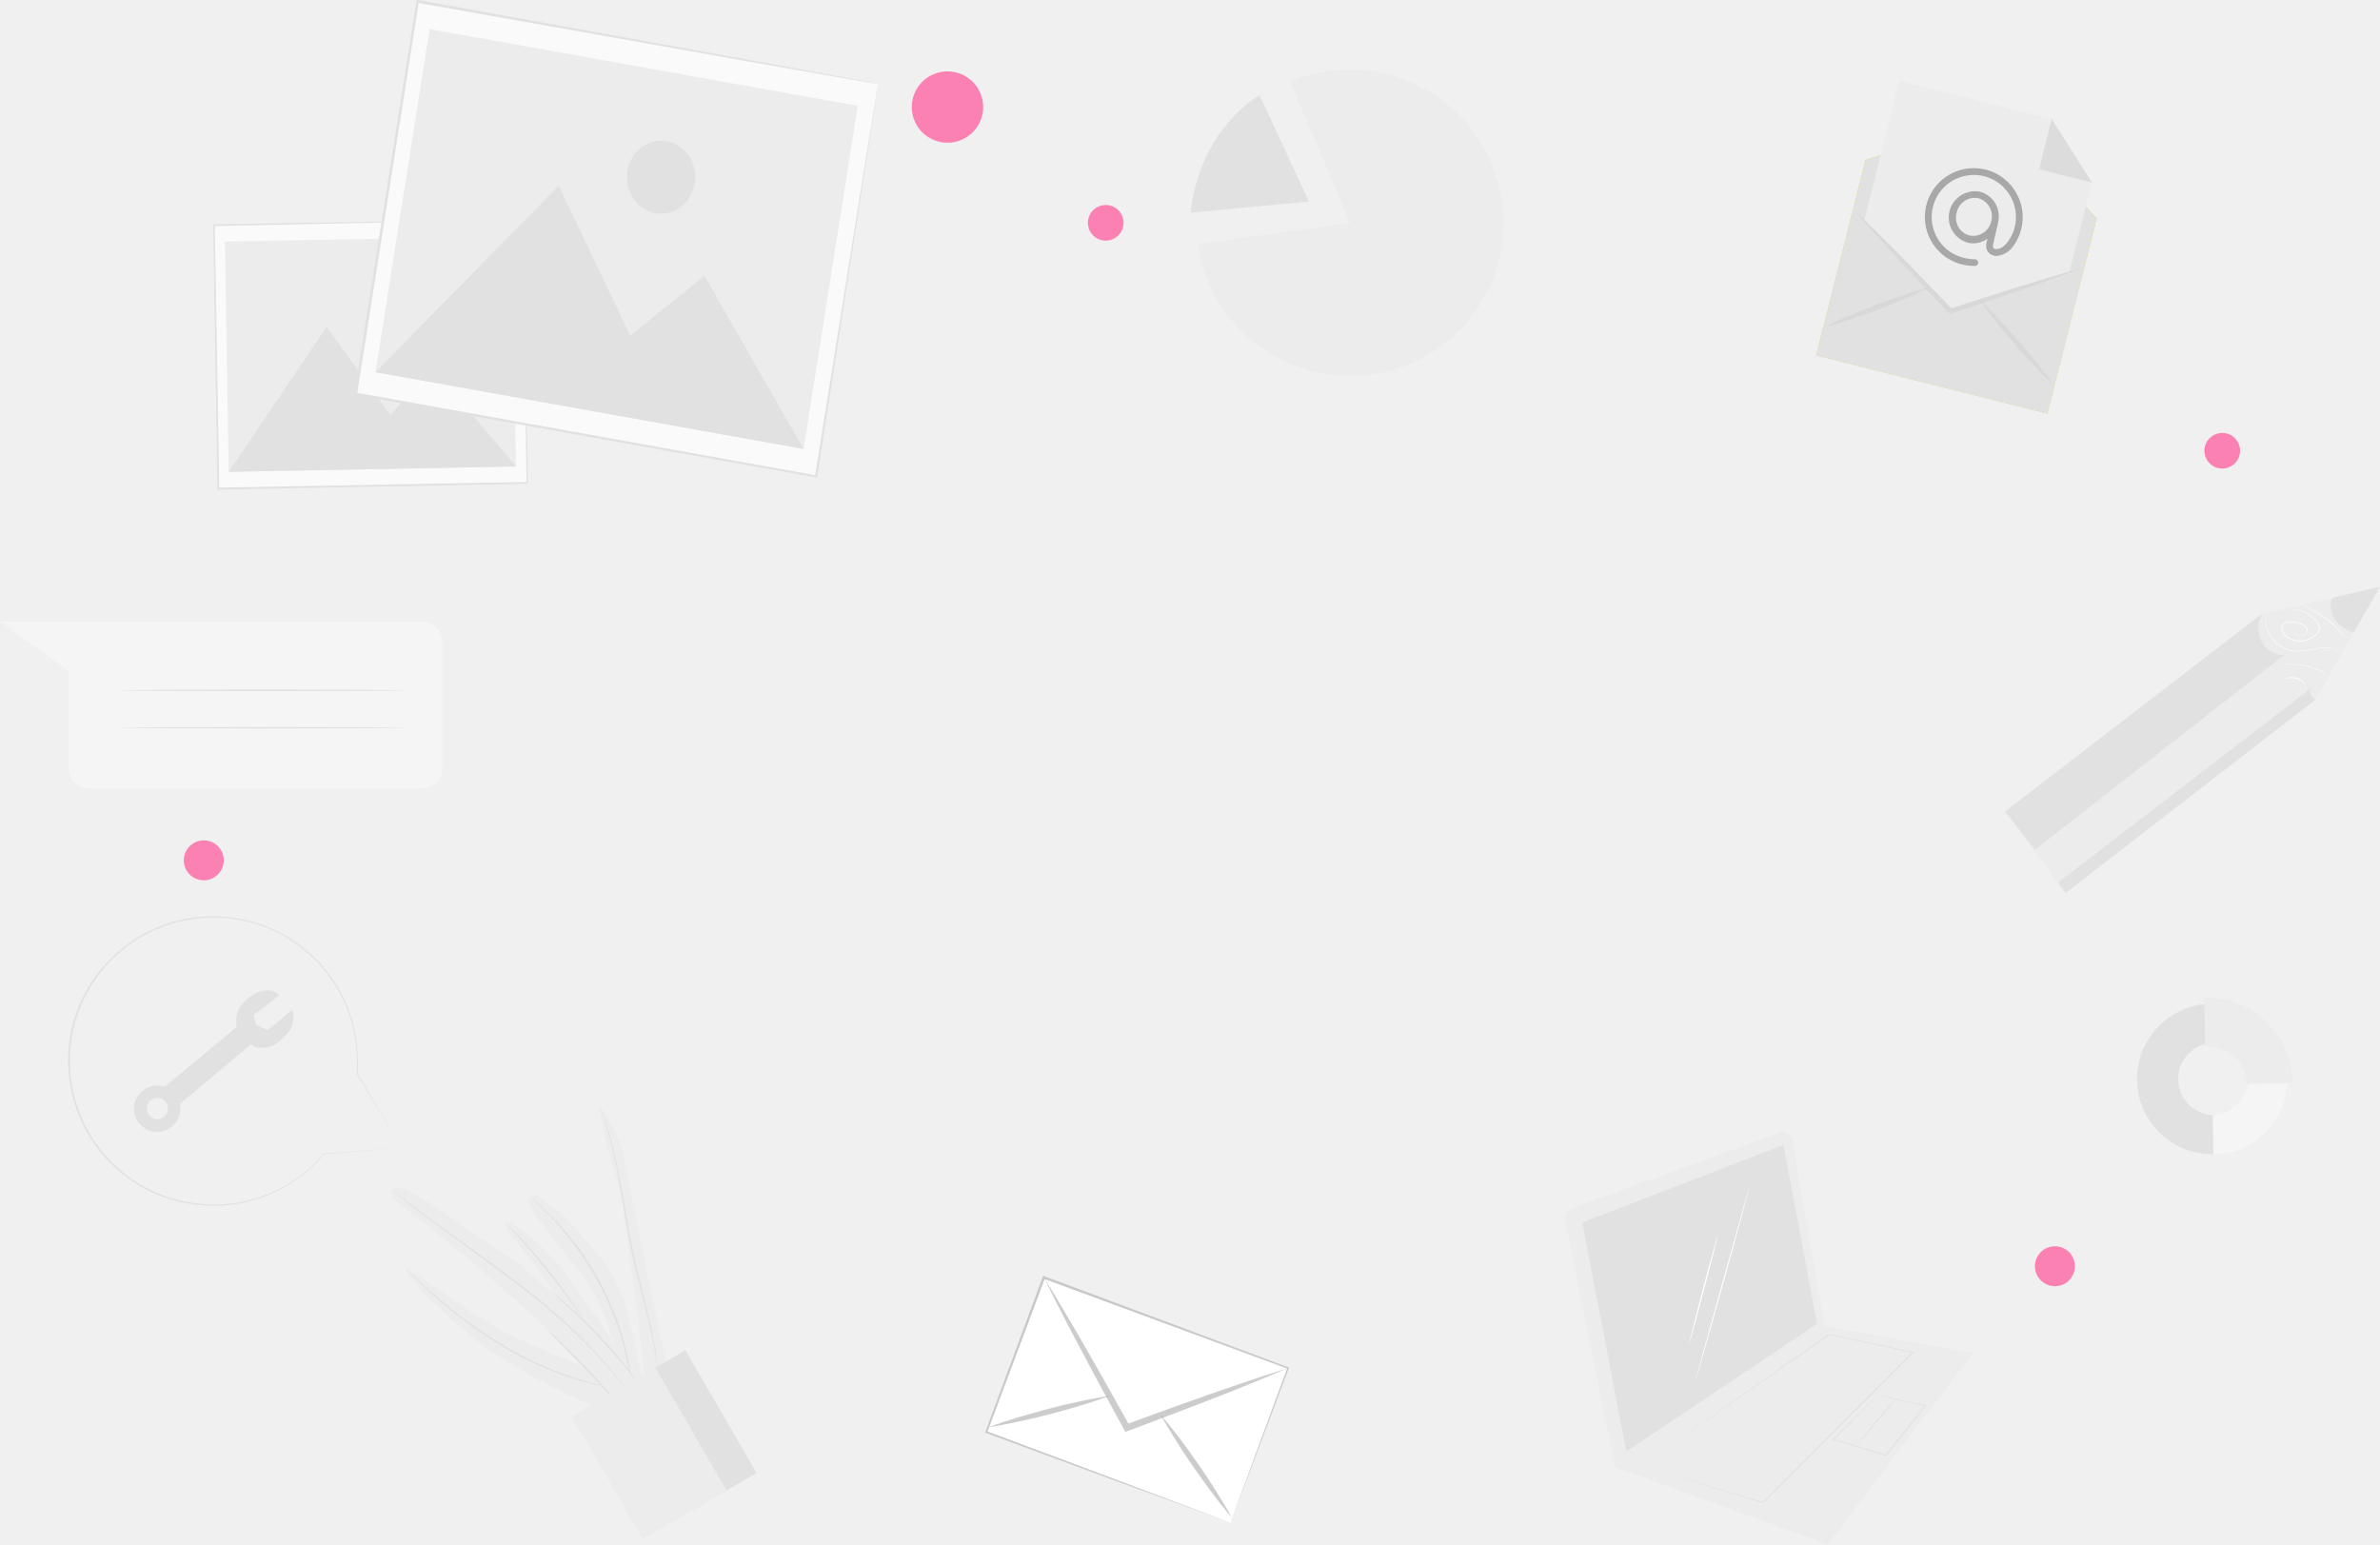
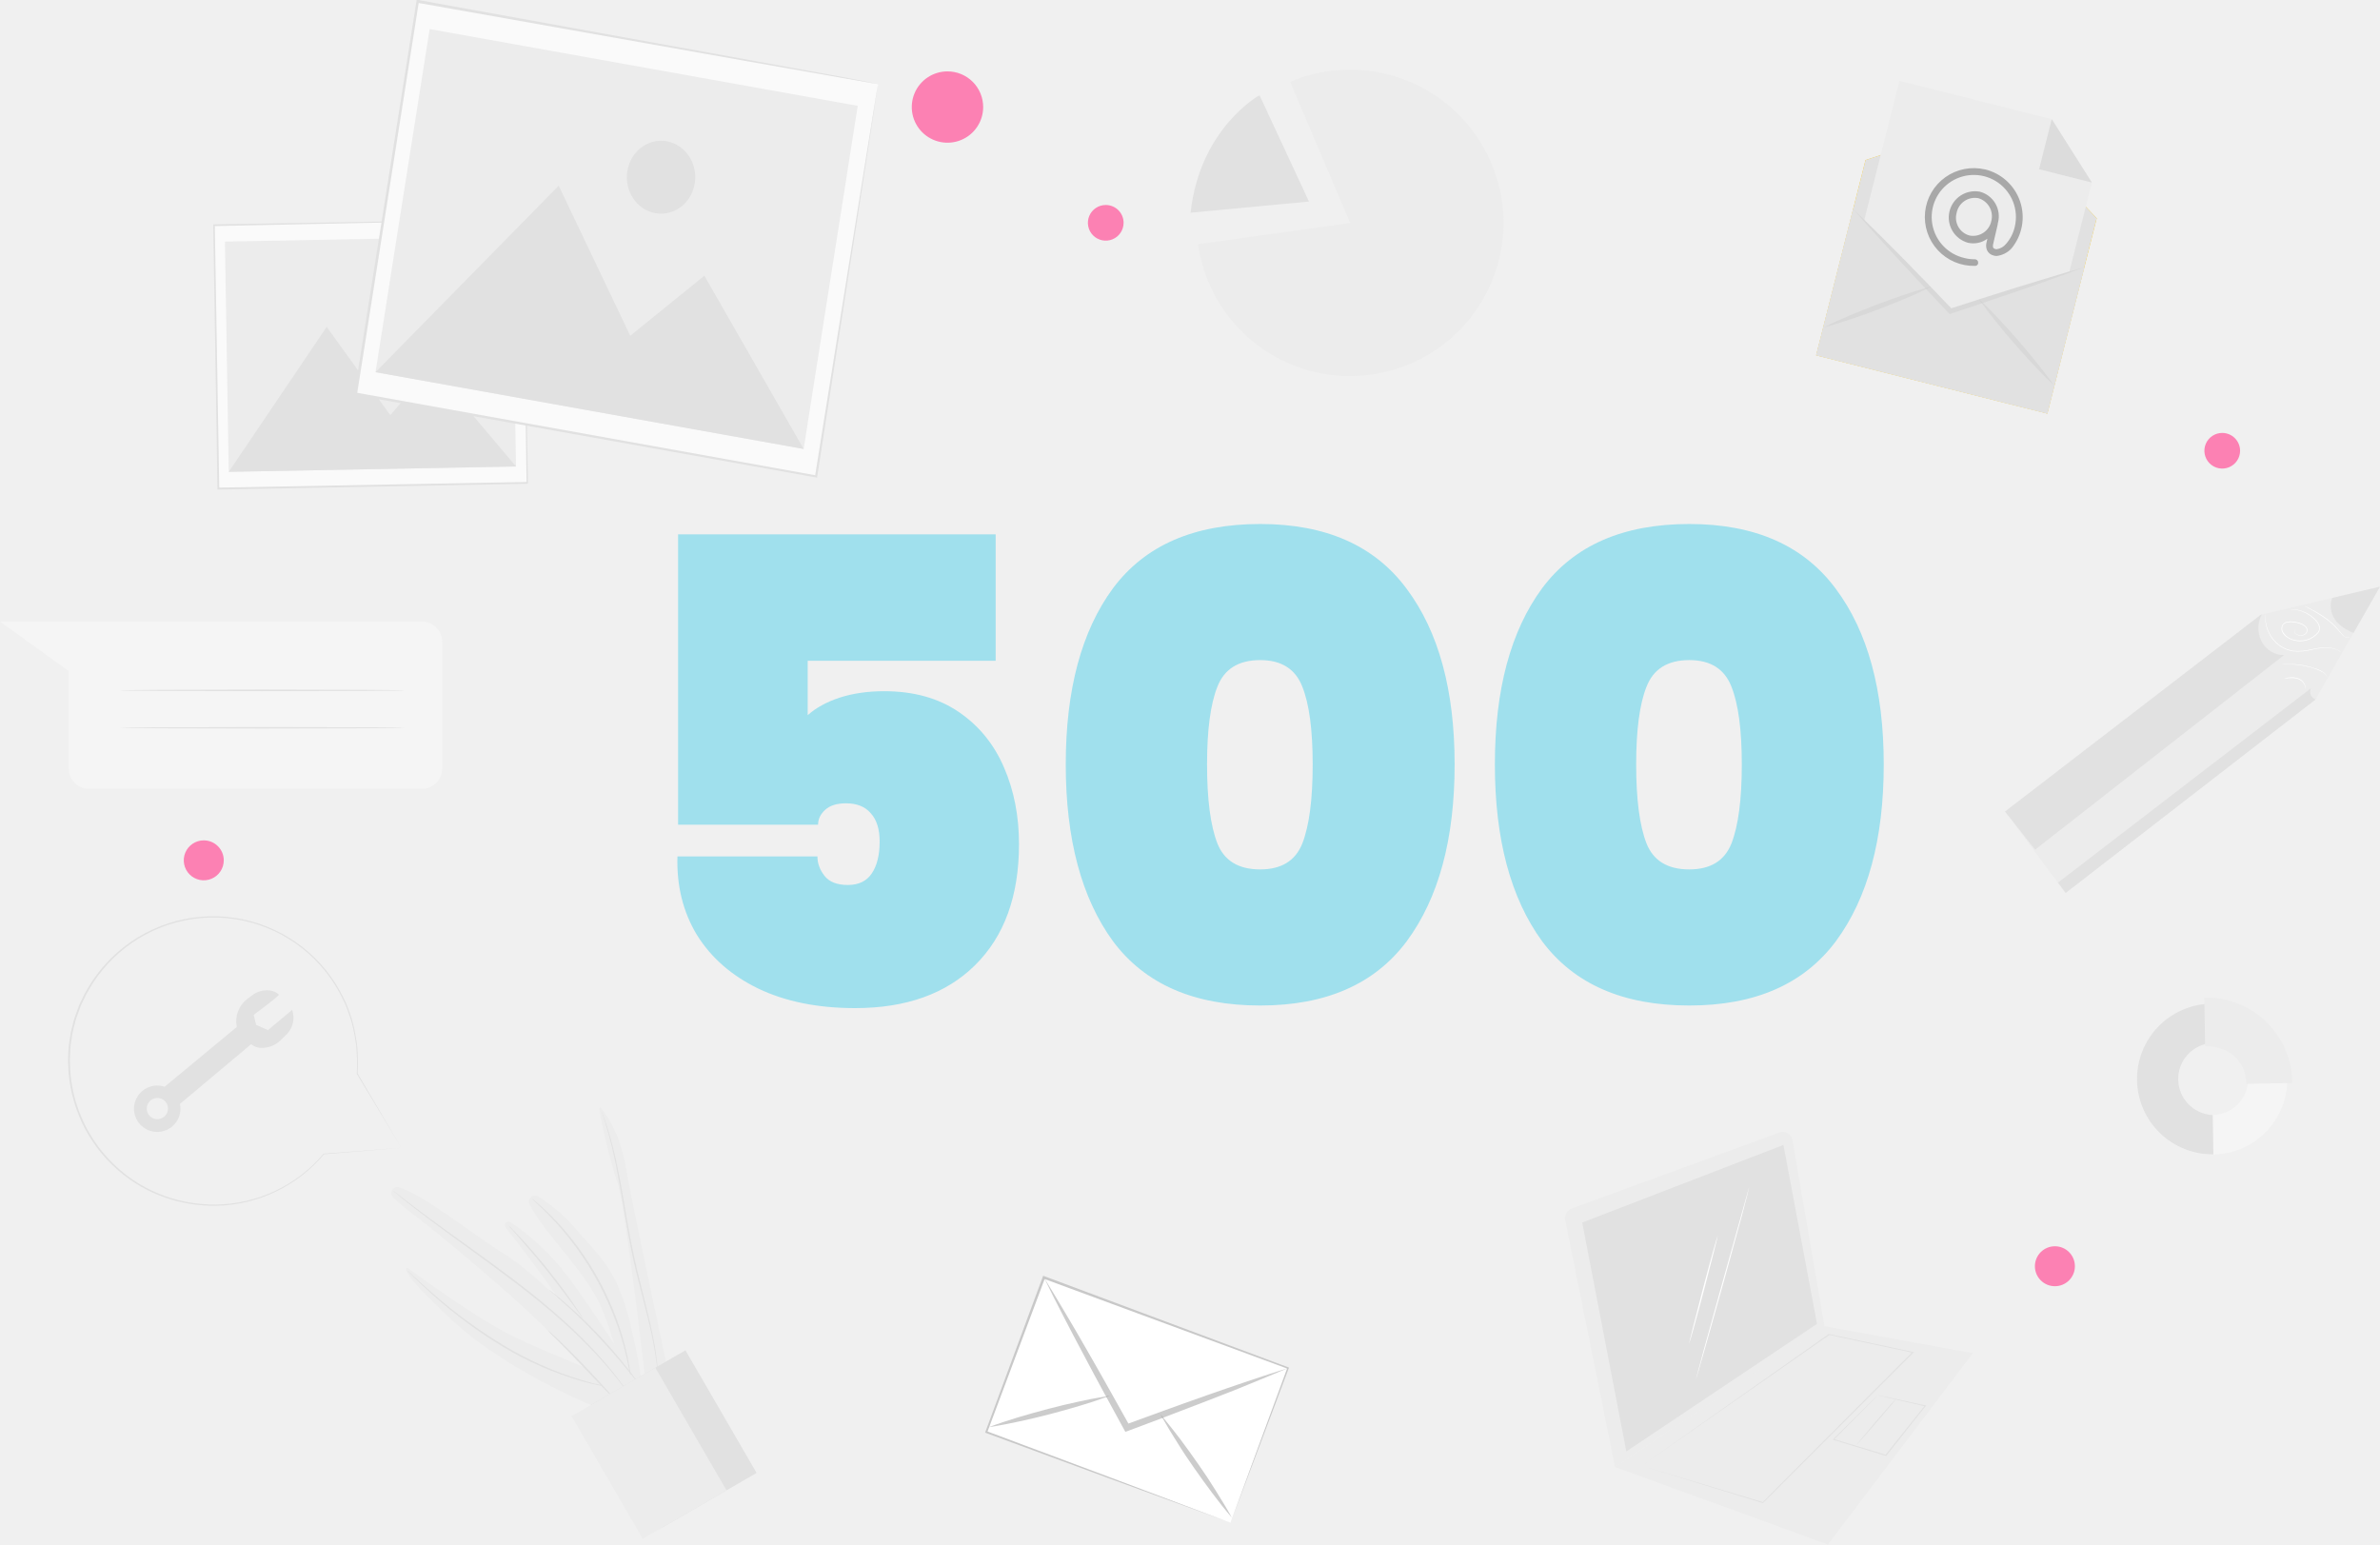
<svg xmlns="http://www.w3.org/2000/svg" width="661" height="429" viewBox="0 0 661 429" fill="none">
-   <g clip-path="url(#clip0_980_3209)">
+   <path d="M276.526 183.52H224.326V198.64C226.606 196.6 229.546 194.98 233.146 193.78C236.866 192.58 241.006 191.98 245.566 191.98C253.726 191.98 260.626 193.9 266.266 197.74C271.906 201.58 276.106 206.74 278.866 213.22C281.626 219.58 283.006 226.66 283.006 234.46C283.006 248.86 278.926 260.08 270.766 268.12C262.726 276.04 251.626 280 237.466 280C227.146 280 218.206 278.2 210.646 274.6C203.206 271 197.506 266.02 193.546 259.66C189.706 253.3 187.906 246.04 188.146 237.88H227.026C227.026 239.8 227.686 241.6 229.006 243.28C230.326 244.96 232.486 245.8 235.486 245.8C238.486 245.8 240.706 244.72 242.146 242.56C243.586 240.4 244.306 237.46 244.306 233.74C244.306 230.26 243.466 227.62 241.786 225.82C240.226 224.02 237.946 223.12 234.946 223.12C232.426 223.12 230.506 223.72 229.186 224.92C227.866 226.12 227.206 227.5 227.206 229.06H188.326V148.42H276.526V183.52ZM295.994 212.32C295.994 191.56 300.374 175.24 309.134 163.36C318.014 151.48 331.634 145.54 349.994 145.54C368.234 145.54 381.794 151.54 390.674 163.54C399.554 175.42 403.994 191.68 403.994 212.32C403.994 233.08 399.554 249.46 390.674 261.46C381.794 273.34 368.234 279.28 349.994 279.28C331.634 279.28 318.014 273.34 309.134 261.46C300.374 249.46 295.994 233.08 295.994 212.32ZM364.574 212.32C364.574 202.72 363.614 195.52 361.694 190.72C359.774 185.8 355.874 183.34 349.994 183.34C343.994 183.34 340.034 185.8 338.114 190.72C336.194 195.52 335.234 202.72 335.234 212.32C335.234 222.04 336.194 229.36 338.114 234.28C340.034 239.08 343.994 241.48 349.994 241.48C355.874 241.48 359.774 239.08 361.694 234.28C363.614 229.36 364.574 222.04 364.574 212.32ZM415.174 212.32C415.174 191.56 419.554 175.24 428.314 163.36C437.194 151.48 450.814 145.54 469.174 145.54C487.414 145.54 500.974 151.54 509.854 163.54C518.734 175.42 523.174 191.68 523.174 212.32C523.174 233.08 518.734 249.46 509.854 261.46C500.974 273.34 487.414 279.28 469.174 279.28C450.814 279.28 437.194 273.34 428.314 261.46C419.554 249.46 415.174 233.08 415.174 212.32ZM483.754 212.32C483.754 202.72 482.794 195.52 480.874 190.72C478.954 185.8 475.054 183.34 469.174 183.34C463.174 183.34 459.214 185.8 457.294 190.72C455.374 195.52 454.414 202.72 454.414 212.32C454.414 222.04 455.374 229.36 457.294 234.28C459.214 239.08 463.174 241.48 469.174 241.48C475.054 241.48 478.954 239.08 480.874 234.28C482.794 229.36 483.754 222.04 483.754 212.32Z" fill="#A0E0ED" />
+   <g clip-path="url(#clip0_1051_2955)">
    <path d="M117.164 172.629H0L19.084 186.389V213.452C19.086 214.95 19.683 216.386 20.744 217.445C21.804 218.504 23.242 219.1 24.742 219.103H117.164C118.665 219.103 120.104 218.507 121.165 217.448C122.226 216.388 122.822 214.951 122.822 213.452V178.28C122.822 176.781 122.226 175.344 121.165 174.284C120.104 173.224 118.665 172.629 117.164 172.629Z" fill="#F5F5F5" />
    <path d="M112.281 191.754C112.281 191.868 94.609 191.964 72.816 191.964C51.022 191.964 33.398 191.868 33.398 191.754C33.398 191.64 51.013 191.535 72.816 191.535C94.619 191.535 112.281 191.64 112.281 191.754Z" fill="#E1E1E1" />
    <path d="M112.281 202.15C112.281 202.255 94.609 202.35 72.816 202.35C51.022 202.35 33.398 202.255 33.398 202.15C33.398 202.045 51.06 201.941 72.863 201.941C94.666 201.941 112.281 202.017 112.281 202.15Z" fill="#E1E1E1" />
    <path d="M374.993 61.939L358.305 22.727C366.502 19.255 375.582 18.435 384.27 20.381C392.957 22.327 400.817 26.942 406.744 33.578C412.67 40.213 416.367 48.536 417.314 57.378C418.262 66.219 416.412 75.135 412.026 82.873C407.639 90.61 400.936 96.782 392.857 100.52C384.778 104.258 375.73 105.375 366.983 103.714C358.236 102.053 350.23 97.698 344.088 91.26C337.947 84.822 333.979 76.624 332.742 67.819L374.993 61.939Z" fill="#ECECEC" />
    <path d="M330.664 59.081L363.545 55.984L349.805 26.443C349.805 26.443 333.25 35.525 330.664 59.081Z" fill="#E1E1E1" />
    <path d="M593.501 300.052C593.453 295.931 594.628 291.887 596.879 288.432C599.129 284.977 602.355 282.266 606.147 280.64C609.94 279.014 614.13 278.546 618.188 279.296C622.246 280.046 625.991 281.98 628.95 284.854C631.908 287.728 633.948 291.412 634.812 295.443C635.675 299.473 635.324 303.669 633.802 307.5C632.28 311.331 629.655 314.626 626.26 316.969C622.864 319.312 618.849 320.598 614.723 320.664C609.176 320.725 603.831 318.591 599.855 314.729C595.878 310.867 593.594 305.591 593.501 300.052ZM624.369 299.547C624.335 297.574 623.715 295.655 622.588 294.033C621.462 292.411 619.878 291.16 618.039 290.437C616.2 289.714 614.187 289.552 612.256 289.972C610.324 290.392 608.561 291.374 607.189 292.795C605.817 294.216 604.898 296.011 604.548 297.954C604.198 299.897 604.433 301.9 605.223 303.709C606.013 305.518 607.323 307.053 608.987 308.119C610.651 309.184 612.594 309.733 614.57 309.696C617.217 309.643 619.736 308.546 621.576 306.645C623.416 304.743 624.427 302.191 624.388 299.547H624.369Z" fill="#F5F5F5" />
    <path d="M593.503 300.052C593.416 294.511 595.529 289.162 599.38 285.173C603.232 281.183 608.508 278.879 614.056 278.764L614.227 289.694C611.676 289.887 609.294 291.046 607.57 292.935C605.846 294.823 604.908 297.297 604.95 299.852C604.991 302.407 606.008 304.85 607.793 306.682C609.578 308.513 611.995 309.594 614.552 309.705L614.724 320.635C609.182 320.696 603.841 318.567 599.866 314.711C595.89 310.855 593.603 305.586 593.503 300.052Z" fill="#E1E1E1" />
    <path d="M612.195 277.078C615.369 277 618.527 277.556 621.483 278.714C624.439 279.871 627.134 281.606 629.41 283.816C631.686 286.027 633.497 288.669 634.737 291.588C635.977 294.507 636.622 297.644 636.632 300.815L623.884 301.024C623.779 294.564 618.856 290.542 612.434 290.599L612.195 277.078Z" fill="#ECECEC" />
    <path d="M168.248 391.97C168.248 391.97 142.295 382.117 125.778 366.87C109.261 351.624 113.221 352.138 113.221 352.138C113.221 352.138 131.426 365.736 142.352 371.073C153.277 376.409 171.149 383.175 171.149 383.175L168.248 391.97Z" fill="#ECECEC" />
    <path d="M141.797 339.446C141.588 339.312 141.337 339.259 141.092 339.297C140.846 339.335 140.623 339.461 140.464 339.652C140.304 339.842 140.22 340.084 140.227 340.332C140.234 340.58 140.331 340.817 140.5 340.999C145.223 347.002 156.12 361.181 161.807 371.168C169.201 384.147 172.207 389.083 172.207 389.083L178.514 385.433C178.514 385.433 161.902 359.371 155.747 352.081C151.71 347.24 147.014 342.987 141.797 339.446Z" fill="#ECECEC" />
    <path d="M173.184 385.614C172.114 377.656 169.94 369.885 166.724 362.525C164.482 357.465 159.825 351.576 153.471 343.8C151.113 340.966 149 337.938 147.154 334.748C146.938 334.416 146.843 334.02 146.885 333.626C146.926 333.233 147.102 332.865 147.383 332.586C147.664 332.307 148.033 332.132 148.427 332.092C148.821 332.052 149.217 332.149 149.549 332.366C151.152 333.318 156.228 337.044 158.585 339.827C165.026 347.402 169.215 350.642 172.554 359.438C175.894 368.233 178.184 383.451 178.184 383.451L173.184 385.614Z" fill="#ECECEC" />
    <path d="M179.182 382.87C179.182 382.87 173.695 335.1 171.548 328.773C169.402 322.446 165.766 307.142 166.663 307.609C167.56 308.076 172.235 314.565 173.81 324.18C175.384 333.795 185.518 380.745 185.518 380.745L179.859 384.023" fill="#ECECEC" />
    <path d="M170.694 385.509C170.47 385.496 170.247 385.47 170.026 385.433C169.587 385.366 168.948 385.29 168.118 385.128C165.786 384.705 163.477 384.164 161.2 383.508C153.599 381.278 146.319 378.075 139.54 373.979C132.68 369.821 126.221 365.036 120.247 359.685C117.937 357.637 116.125 355.874 114.894 354.702C114.273 354.101 113.806 353.625 113.491 353.301C113.324 353.139 113.168 352.968 113.023 352.786C113.21 352.921 113.386 353.071 113.548 353.234L114.999 354.587C116.268 355.759 118.109 357.446 120.437 359.457C126.443 364.718 132.899 369.444 139.731 373.579C146.482 377.662 153.712 380.898 161.257 383.213C164.12 384.07 166.496 384.633 168.127 384.966C168.948 385.147 169.587 385.252 170.036 385.347C170.261 385.377 170.481 385.432 170.694 385.509Z" fill="#E1E1E1" />
    <path d="M161.899 366.156C161.603 365.837 161.334 365.492 161.098 365.126L159.018 362.268C157.252 359.847 154.781 356.55 151.928 352.958C149.075 349.365 146.365 346.287 144.39 344.01L142.033 341.351C141.731 341.04 141.454 340.705 141.203 340.351C141.545 340.62 141.864 340.916 142.157 341.237C142.749 341.828 143.589 342.704 144.61 343.81C146.642 346.002 149.38 349.118 152.243 352.691C155.106 356.264 157.548 359.628 159.256 362.106C160.105 363.335 160.783 364.355 161.231 365.06C161.481 365.408 161.704 365.774 161.899 366.156Z" fill="#E1E1E1" />
    <path d="M147.828 332.956C148.001 333.061 148.162 333.185 148.305 333.328L149.632 334.452C150.204 334.938 150.901 335.548 151.664 336.311C152.427 337.073 153.334 337.883 154.24 338.893L155.691 340.446C156.196 340.989 156.645 341.599 157.198 342.199C158.257 343.4 159.278 344.772 160.376 346.192C165.026 352.475 168.738 359.399 171.396 366.746C171.978 368.443 172.551 370.053 172.961 371.587C173.171 372.359 173.41 373.093 173.582 373.807C173.753 374.522 173.915 375.208 174.068 375.875C174.412 377.181 174.593 378.391 174.793 379.439C174.994 380.487 175.127 381.402 175.213 382.155C175.299 382.908 175.366 383.432 175.414 383.87C175.424 384.07 175.424 384.271 175.414 384.471C175.35 384.278 175.305 384.081 175.28 383.88C175.213 383.441 175.118 382.879 175.003 382.164C174.889 381.45 174.746 380.516 174.517 379.477C174.288 378.439 174.087 377.228 173.734 375.923C173.572 375.275 173.4 374.589 173.228 373.874C173.057 373.16 172.799 372.435 172.58 371.673C172.16 370.148 171.625 368.547 170.986 366.908C169.627 363.274 168.033 359.731 166.215 356.303C164.36 352.893 162.289 349.605 160.013 346.459C158.935 345.039 157.933 343.667 156.883 342.466C156.378 341.856 155.929 341.256 155.404 340.703L153.983 339.141C153.086 338.121 152.198 337.282 151.444 336.52C150.691 335.758 150.032 335.119 149.469 334.614L148.2 333.423C148.063 333.278 147.939 333.122 147.828 332.956Z" fill="#E1E1E1" />
    <path d="M166.984 308.486C166.984 308.486 166.984 308.543 167.07 308.667L167.29 309.2C167.461 309.677 167.748 310.382 168.063 311.297C168.692 313.117 169.522 315.794 170.353 319.139C171.183 322.484 172.003 326.496 172.795 330.965C173.587 335.434 174.37 340.36 175.372 345.497C176.374 350.633 177.624 355.483 178.73 359.905C179.837 364.326 180.81 368.309 181.45 371.683C181.981 374.34 182.367 377.025 182.604 379.725C182.709 380.678 182.728 381.421 182.757 381.926C182.757 382.155 182.757 382.336 182.757 382.498C182.767 382.561 182.767 382.626 182.757 382.689C182.748 382.625 182.748 382.561 182.757 382.498C182.757 382.336 182.757 382.155 182.7 381.926C182.643 381.421 182.595 380.688 182.471 379.735C182.27 377.829 181.879 375.094 181.192 371.73C180.505 368.366 179.532 364.393 178.387 359.981C177.242 355.569 175.982 350.719 175 345.563C174.017 340.408 173.225 335.482 172.442 331.022C171.66 326.562 170.897 322.541 170.095 319.196C169.293 315.852 168.521 313.174 167.939 311.335C167.643 310.382 167.395 309.715 167.232 309.229L167.061 308.676C167.031 308.615 167.005 308.551 166.984 308.486Z" fill="#E1E1E1" />
    <path d="M110.736 329.764C110.367 329.675 109.978 329.714 109.634 329.875C109.289 330.035 109.01 330.307 108.84 330.647C108.671 330.986 108.622 331.373 108.701 331.744C108.78 332.115 108.983 332.448 109.276 332.689C110.982 334.315 112.792 335.827 114.696 337.216C119.991 341.075 137.51 355.788 146.585 364.183C155.659 372.578 171.155 389.073 171.155 389.073L177.195 384.023C177.195 384.023 152.873 356.264 140.325 348.451C130.239 342.18 117.806 331.87 110.736 329.764Z" fill="#ECECEC" />
    <path d="M152.125 369.51C152.432 369.696 152.717 369.917 152.974 370.167C153.499 370.615 154.243 371.273 155.14 372.121C156.944 373.807 159.358 376.228 161.963 378.953C164.568 381.678 166.877 384.204 168.527 386.043L170.436 388.225C170.69 388.484 170.917 388.768 171.113 389.073C170.824 388.858 170.558 388.612 170.321 388.339L168.279 386.243L161.6 379.249C158.995 376.523 156.619 374.074 154.873 372.34L152.793 370.291C152.548 370.051 152.324 369.789 152.125 369.51Z" fill="#E1E1E1" />
    <path d="M174.183 386.538C174.126 386.486 174.075 386.429 174.03 386.367L173.629 385.852C173.276 385.395 172.78 384.69 172.093 383.842C170.757 382.098 168.744 379.639 166.101 376.752C163.004 373.383 159.74 370.171 156.321 367.128C152.504 363.678 148.086 360.095 143.372 356.484C133.916 349.289 125.09 343.143 118.888 338.445C115.777 336.101 113.296 334.157 111.598 332.785C110.749 332.099 110.1 331.555 109.69 331.184L109.193 330.755L109.031 330.603C109.031 330.603 109.098 330.603 109.222 330.726L109.737 331.117L111.722 332.651C113.44 333.985 115.949 335.891 119.079 338.207C125.319 342.857 134.174 348.937 143.639 356.141C148.41 359.762 152.752 363.364 156.588 366.832C160.01 369.895 163.266 373.14 166.339 376.552C168.963 379.477 170.948 381.964 172.255 383.737C172.923 384.614 173.391 385.328 173.725 385.795C173.877 386.024 174.002 386.195 174.097 386.348C174.192 386.5 174.192 386.529 174.183 386.538Z" fill="#E1E1E1" />
    <path d="M177.195 384.023C176.851 383.687 176.532 383.328 176.241 382.946L173.808 379.954C171.737 377.448 168.808 374.036 165.382 370.425C161.957 366.813 158.703 363.754 156.26 361.639L153.398 359.104C153.032 358.811 152.688 358.492 152.367 358.151C152.763 358.398 153.14 358.675 153.493 358.98C154.209 359.542 155.23 360.362 156.461 361.42C158.922 363.526 162.253 366.546 165.688 370.139C169.123 373.731 172.033 377.181 174.046 379.744C175.048 381.031 175.859 382.079 176.384 382.822C176.684 383.202 176.955 383.603 177.195 384.023Z" fill="#E1E1E1" />
    <path d="M190.369 375.037L164.148 390.21L183.915 424.278L210.136 409.105L190.369 375.037Z" fill="#E1E1E1" />
    <path d="M182.007 379.867L158.742 393.33L178.509 427.398L201.774 413.935L182.007 379.867Z" fill="#ECECEC" />
    <path d="M145.247 60.948L146.459 134.103L60.64 135.714L59.438 62.559L145.247 60.948Z" fill="#FAFAFA" />
    <path d="M145.246 60.986H144.836H143.634L138.968 61.101L121.401 61.491L59.437 62.797L59.656 62.549C60.028 84.323 60.448 109.289 60.896 135.695L60.639 135.437L146.458 133.874L146.248 134.094C145.933 112.062 145.666 93.805 145.485 81.036C145.399 74.651 145.332 69.601 145.294 66.208C145.294 64.503 145.294 63.197 145.246 62.292V60.986C145.246 60.986 145.246 61.425 145.294 62.292C145.342 63.159 145.294 64.474 145.38 66.161C145.446 69.582 145.551 74.575 145.675 80.94C145.914 93.747 146.258 112.053 146.63 134.132V134.36H146.42L60.648 135.98H60.4V135.714C59.98 109.308 59.57 84.342 59.227 62.568V62.321H59.456L121.563 61.272L139.063 60.986L143.681 60.929H145.246V60.986Z" fill="#E1E1E1" />
    <path d="M63.528 131.054L143.307 129.558L142.257 65.608L62.469 67.104L63.528 131.054Z" fill="#ECECEC" />
    <path d="M63.531 131.054L90.735 90.784L108.406 115.321L119.904 101.809L143.31 129.558L63.531 131.054Z" fill="#E1E1E1" />
    <path d="M115.245 85.447C115.189 86.674 114.775 87.856 114.054 88.85C113.333 89.844 112.336 90.606 111.187 91.041C110.038 91.476 108.787 91.566 107.587 91.3C106.387 91.034 105.292 90.422 104.436 89.542C103.58 88.661 103 87.55 102.769 86.345C102.537 85.139 102.664 83.892 103.134 82.758C103.603 81.624 104.395 80.652 105.411 79.961C106.427 79.271 107.623 78.892 108.852 78.872C110.57 78.905 112.206 79.614 113.404 80.846C114.601 82.077 115.263 83.731 115.245 85.447Z" fill="#E1E1E1" />
    <path d="M243.89 23.356L226.695 132.378L98.797 109.442L116.001 0.41L243.89 23.356Z" fill="#FAFAFA" />
    <path d="M243.888 23.356L243.268 23.261L241.474 22.965L234.518 21.755L208.316 17.152L115.941 0.772L116.333 0.477C111.218 32.923 105.369 70.125 99.157 109.499L98.852 109.032L226.712 132.045L226.35 132.312L238.993 53.22C240.529 43.691 241.731 36.249 242.552 31.141C242.972 28.6 243.29 26.656 243.506 25.309C243.726 23.994 243.859 23.299 243.859 23.299C243.859 23.299 243.783 23.956 243.592 25.204C243.401 26.453 243.096 28.463 242.714 30.979C241.932 36.077 240.806 43.529 239.317 53.02C236.35 72.078 232.094 99.408 226.97 132.331L226.922 132.664L226.608 132.607L98.747 109.737L98.375 109.67L98.442 109.28C104.663 69.915 110.541 32.714 115.674 0.267L115.732 -0.086L116.066 -0.029L208.621 16.752L234.718 21.517L241.56 22.87L243.315 23.213L243.888 23.356Z" fill="#E1E1E1" />
    <path d="M104.289 103.372L223.199 124.698L238.228 29.397L119.327 8.071L104.289 103.372Z" fill="#ECECEC" />
    <path d="M104.289 103.372L155.166 51.581L175.042 93.252L195.623 76.576L223.199 124.698L104.289 103.372Z" fill="#E1E1E1" />
    <path d="M192.966 50.895C192.088 56.412 187.241 60.129 182.022 59.204C176.802 58.28 173.367 53.048 174.236 47.541C175.104 42.033 180.008 38.307 185.171 39.231C190.333 40.156 193.835 45.387 192.966 50.895Z" fill="#E1E1E1" />
    <path d="M434.724 338.979L448.54 407.464L506.745 368.557L497.833 316.728C497.782 316.333 497.644 315.953 497.428 315.618C497.213 315.282 496.925 314.998 496.587 314.787C496.248 314.575 495.867 314.441 495.47 314.395C495.074 314.348 494.672 314.39 494.293 314.518L436.527 335.634C435.876 335.884 435.336 336.359 435.005 336.973C434.674 337.586 434.575 338.298 434.724 338.979Z" fill="#ECECEC" />
    <path d="M507.66 429L448.539 407.464L506.716 368.319L547.936 375.818L507.66 429Z" fill="#ECECEC" />
    <path d="M451.681 403.138L504.639 367.699L495.316 318.005L439.43 339.56L451.681 403.138Z" fill="#E1E1E1" />
    <path d="M455.914 407.15L507.888 370.539H507.946H508.003L531.275 375.494L531.562 375.551L531.352 375.771L529.119 378.01L489.644 417.47H489.578L455.962 407.121L489.644 417.222H489.53L528.957 377.695L531.189 375.456L531.266 375.732L507.993 370.758H508.098L455.914 407.15Z" fill="#E1E1E1" />
    <path d="M521.528 387.511C521.528 387.511 521.853 387.511 522.483 387.682L525.145 388.244L534.763 390.35H534.963L534.83 390.522L523.923 404.291L523.857 404.367H523.761L522.998 404.139L509.229 399.936L509 399.87L509.172 399.698L518.122 390.817L520.651 388.349C521.233 387.777 521.548 387.501 521.548 387.501C521.548 387.501 521.242 387.844 520.67 388.454L518.122 390.989L509.296 399.917L509.239 399.67L523.026 403.834L523.79 404.062L523.628 404.12L534.582 390.388L534.648 390.607L525.107 388.397L522.444 387.758L521.528 387.511Z" fill="#E1E1E1" />
    <path d="M526.706 388.387C526.773 388.444 524.283 391.427 521.163 395.057C518.042 398.688 515.438 401.556 515.438 401.499C515.438 401.442 517.861 398.459 520.981 394.829C524.101 391.198 526.63 388.32 526.706 388.387Z" fill="#E1E1E1" />
    <path d="M471.078 382.86C471.078 382.86 471.078 382.67 471.202 382.308C471.326 381.945 471.45 381.355 471.612 380.754C472.013 379.268 472.567 377.352 473.158 375.037C474.523 370.082 476.336 363.526 478.349 356.284C482.099 342.857 484.666 333.7 485.763 329.783C485.763 329.783 485.763 329.974 485.658 330.336C485.553 330.698 485.458 331.222 485.286 331.899L483.788 337.616C482.433 342.562 480.629 349.127 478.635 356.379L473.359 375.113L471.727 380.773L471.259 382.308C471.154 382.679 471.078 382.86 471.078 382.86Z" fill="white" />
    <path d="M469.096 373.236C469.02 373.236 470.747 366.442 472.913 358.123C475.079 349.804 477.026 343.048 477.092 343.105C477.159 343.162 475.451 349.89 473.276 358.218C471.1 366.546 469.173 373.264 469.096 373.236Z" fill="white" />
    <path d="M660.997 162.948L627.935 170.733L556.867 225.392L573.661 248.042L643.068 194.27L660.997 162.948Z" fill="#ECECEC" />
    <path d="M647.707 166.083C647.707 166.083 645.083 172.4 653.651 175.783L660.998 162.948L647.707 166.083Z" fill="#E1E1E1" />
    <path d="M634.366 181.93L565.207 235.988L556.867 225.401L627.935 170.733L628.183 170.676C627.638 171.641 627.312 172.715 627.229 173.82C627.127 175.273 627.413 176.727 628.059 178.032C628.829 179.582 630.138 180.799 631.742 181.453C632.575 181.789 633.468 181.951 634.366 181.93Z" fill="#E1E1E1" />
    <path d="M641.821 191.163L571.555 245.146L573.711 248.004L643.118 194.27C642.596 194.087 642.158 193.72 641.887 193.237C641.617 192.755 641.532 192.19 641.649 191.649C641.693 191.483 641.75 191.32 641.821 191.163Z" fill="#E1E1E1" />
    <path d="M637.631 174.773C637.508 174.827 637.407 174.921 637.345 175.04C637.266 175.214 637.25 175.409 637.299 175.592C637.348 175.776 637.458 175.938 637.612 176.05C638.115 176.348 638.701 176.475 639.282 176.412C639.634 176.383 639.968 176.243 640.236 176.012C640.394 175.88 640.518 175.711 640.596 175.52C640.674 175.329 640.705 175.122 640.684 174.916C640.643 174.694 640.557 174.483 640.431 174.297C640.304 174.11 640.14 173.951 639.95 173.83C639.544 173.551 639.096 173.338 638.623 173.201C637.607 172.847 636.525 172.723 635.455 172.839C635.17 172.861 634.893 172.947 634.645 173.09C634.397 173.234 634.185 173.431 634.024 173.668C633.885 173.944 633.812 174.249 633.812 174.559C633.812 174.868 633.885 175.173 634.024 175.45C634.349 176.007 634.785 176.492 635.306 176.874C635.826 177.256 636.419 177.527 637.049 177.67C638.24 178.009 639.503 177.997 640.688 177.637C641.872 177.278 642.928 176.584 643.728 175.64C643.897 175.412 644.015 175.15 644.072 174.872C644.13 174.594 644.126 174.307 644.062 174.03C643.929 173.508 643.674 173.025 643.318 172.62C642.689 171.879 641.952 171.237 641.133 170.714C639.971 169.991 638.671 169.518 637.316 169.323C636.949 169.269 636.58 169.241 636.209 169.237H635.818C636.319 169.183 636.825 169.183 637.326 169.237C638.704 169.409 640.031 169.87 641.219 170.59C642.057 171.106 642.81 171.749 643.451 172.496C643.829 172.922 644.101 173.431 644.243 173.982C644.315 174.285 644.32 174.599 644.257 174.904C644.195 175.208 644.066 175.496 643.881 175.745C643.06 176.728 641.971 177.45 640.745 177.824C639.52 178.198 638.213 178.207 636.982 177.851C636.337 177.67 635.725 177.387 635.169 177.013C634.592 176.653 634.129 176.138 633.833 175.526C633.691 175.215 633.622 174.874 633.634 174.532C633.646 174.19 633.737 173.855 633.9 173.554C634.077 173.298 634.308 173.084 634.577 172.928C634.846 172.771 635.146 172.676 635.455 172.648C636.552 172.532 637.66 172.663 638.7 173.029C639.182 173.179 639.639 173.4 640.055 173.687C640.262 173.823 640.439 173.999 640.575 174.205C640.711 174.412 640.804 174.644 640.847 174.888C640.867 175.117 640.832 175.347 640.744 175.56C640.656 175.772 640.518 175.96 640.341 176.107C640.044 176.353 639.676 176.497 639.291 176.517C638.685 176.572 638.078 176.424 637.564 176.098C637.4 175.976 637.285 175.8 637.239 175.6C637.194 175.401 637.221 175.192 637.316 175.012C637.347 174.951 637.392 174.898 637.446 174.857C637.501 174.816 637.564 174.787 637.631 174.773Z" fill="white" />
    <path d="M650.238 181.167C649.932 180.963 649.614 180.778 649.284 180.615C648.389 180.19 647.412 179.966 646.422 179.957C644.975 179.943 643.532 180.112 642.128 180.462C640.396 180.923 638.597 181.071 636.813 180.9C635.017 180.602 633.354 179.769 632.042 178.509C630.951 177.445 630.127 176.139 629.637 174.697C629.304 173.704 629.127 172.666 629.113 171.619C629.1 171.237 629.123 170.854 629.179 170.476V170.771C629.179 170.962 629.179 171.247 629.179 171.619C629.228 172.652 629.424 173.672 629.761 174.649C630.252 176.074 631.077 177.361 632.166 178.404C633.459 179.644 635.1 180.462 636.87 180.748C638.631 180.906 640.406 180.761 642.118 180.319C643.536 179.975 644.992 179.818 646.45 179.852C647.446 179.88 648.423 180.128 649.313 180.576C649.646 180.731 649.958 180.93 650.238 181.167Z" fill="white" />
    <path d="M646.503 188.514C646.318 187.828 645.896 187.23 645.31 186.827C643.866 186.014 642.301 185.438 640.673 185.122C639.066 184.751 637.427 184.537 635.778 184.483C635.139 184.483 634.633 184.483 634.27 184.483C634.09 184.5 633.907 184.5 633.727 184.483C633.906 184.445 634.088 184.423 634.27 184.417C634.623 184.417 635.139 184.359 635.778 184.417C637.439 184.423 639.094 184.618 640.711 184.998C641.606 185.204 642.489 185.461 643.354 185.77C644.078 186.005 644.762 186.345 645.387 186.78C645.81 187.096 646.139 187.521 646.341 188.009C646.42 188.168 646.474 188.339 646.503 188.514Z" fill="white" />
    <path d="M634.375 188.438C634.731 188.32 635.099 188.241 635.472 188.2C636.372 188.038 637.298 188.093 638.172 188.362C638.629 188.509 639.047 188.757 639.395 189.087C639.744 189.416 640.014 189.82 640.186 190.268C640.287 190.546 640.342 190.839 640.348 191.135C640.369 191.242 640.369 191.352 640.348 191.459C640.322 191.07 640.239 190.688 640.1 190.325C639.92 189.918 639.657 189.553 639.328 189.253C639 188.953 638.613 188.724 638.192 188.581C637.341 188.328 636.447 188.257 635.568 188.371C635.172 188.42 634.774 188.443 634.375 188.438Z" fill="white" />
    <path d="M652.985 177.089H652.832L652.364 177.146C652.119 177.18 651.869 177.164 651.63 177.098C651.308 176.99 651.017 176.807 650.781 176.565C650.227 176.069 649.693 175.345 649.044 174.659C648.343 173.865 647.574 173.135 646.744 172.477C645.238 171.327 643.643 170.297 641.973 169.399L640.466 168.57C640.273 168.478 640.091 168.367 639.922 168.236C640.118 168.31 640.309 168.396 640.494 168.494C640.857 168.675 641.391 168.932 642.031 169.275C643.712 170.138 645.309 171.155 646.802 172.315C647.636 172.974 648.409 173.708 649.111 174.506C649.76 175.259 650.284 175.974 650.819 176.479C650.999 176.694 651.228 176.861 651.487 176.968C651.747 177.074 652.028 177.115 652.307 177.089C652.533 177.069 652.759 177.069 652.985 177.089Z" fill="white" />
    <path d="M81.151 280.48L74.424 286.111L71.141 284.653L70.464 281.88C70.464 281.88 77.716 276.535 77.449 276.249C76.767 275.604 75.892 275.202 74.958 275.105C73.217 274.884 71.459 275.357 70.063 276.42L68.794 277.373C67.622 278.232 66.713 279.401 66.168 280.747C65.624 282.094 65.466 283.565 65.712 284.996L65.76 285.244L45.722 301.844C44.373 301.392 42.913 301.397 41.568 301.86C40.222 302.323 39.068 303.217 38.285 304.403C37.501 305.589 37.133 307.001 37.236 308.418C37.339 309.835 37.908 311.178 38.855 312.238C39.803 313.299 41.074 314.017 42.472 314.28C43.87 314.544 45.316 314.339 46.585 313.696C47.854 313.054 48.875 312.01 49.489 310.729C50.102 309.447 50.274 307.998 49.978 306.608L69.758 290.018C70.551 290.704 71.572 291.071 72.621 291.047C73.616 291.065 74.605 290.882 75.528 290.509C76.452 290.135 77.29 289.58 77.993 288.875L79.662 287.245C80.507 286.362 81.093 285.264 81.355 284.071C81.618 282.878 81.547 281.635 81.151 280.48ZM42.507 310.592C41.974 310.355 41.523 309.966 41.212 309.474C40.901 308.981 40.742 308.408 40.757 307.826C40.772 307.244 40.959 306.679 41.296 306.203C41.632 305.728 42.102 305.362 42.646 305.153C43.19 304.944 43.784 304.901 44.353 305.029C44.921 305.157 45.44 305.45 45.841 305.872C46.243 306.294 46.511 306.825 46.61 307.399C46.709 307.973 46.636 308.563 46.4 309.095C46.242 309.449 46.017 309.768 45.736 310.035C45.456 310.301 45.125 310.51 44.764 310.649C44.402 310.788 44.017 310.855 43.629 310.845C43.242 310.835 42.861 310.749 42.507 310.592Z" fill="#E1E1E1" />
    <path d="M111.449 318.806L89.904 320.607H89.98C86.299 324.989 81.72 328.532 76.552 330.998C71.383 333.464 65.746 334.794 60.019 334.9C55.27 334.962 50.546 334.214 46.05 332.689C41.189 331.027 36.698 328.438 32.825 325.066C28.579 321.393 25.151 316.873 22.76 311.797C20.369 306.721 19.068 301.201 18.941 295.593C18.884 294.86 18.884 294.124 18.941 293.391C18.941 292.658 19.008 291.914 19.046 291.181C19.096 290.439 19.189 289.701 19.323 288.97L19.666 286.759C19.819 286.035 20.029 285.311 20.201 284.587C20.373 283.862 20.544 283.119 20.802 282.414L21.575 280.289L21.966 279.222C22.1 278.869 22.291 278.536 22.443 278.193C24.849 272.917 28.356 268.216 32.729 264.404C37.407 260.324 42.968 257.382 48.975 255.807C54.983 254.232 61.273 254.068 67.355 255.327C73.437 256.586 79.144 259.234 84.029 263.064C88.915 266.893 92.846 271.801 95.514 277.402C95.973 278.282 96.371 279.193 96.707 280.127C97.032 281.08 97.385 281.957 97.661 282.862C98.177 284.632 98.579 286.434 98.864 288.255C98.988 289.141 99.159 290.009 99.236 290.866C99.312 291.724 99.312 292.572 99.36 293.411L99.417 294.64C99.417 295.05 99.417 295.45 99.417 295.85C99.417 296.65 99.341 297.432 99.303 298.204V298.127L111.487 318.806L99.083 298.251C99.083 297.489 99.15 296.708 99.178 295.907C99.178 295.516 99.178 295.116 99.178 294.706C99.178 294.297 99.178 293.897 99.112 293.477C99.112 292.658 99.026 291.819 98.978 290.962C98.93 290.104 98.73 289.246 98.606 288.37C98.318 286.56 97.913 284.771 97.394 283.014C97.089 282.119 96.736 281.223 96.44 280.308C96.104 279.38 95.706 278.476 95.247 277.602C92.615 272.036 88.725 267.157 83.883 263.35C79.04 259.542 73.378 256.91 67.344 255.661C61.309 254.411 55.066 254.579 49.107 256.151C43.148 257.723 37.636 260.656 33.006 264.718C28.705 268.498 25.261 273.15 22.901 278.364C22.748 278.707 22.558 279.031 22.424 279.384L22.043 280.441L21.27 282.538C21.021 283.243 20.878 283.977 20.688 284.691C20.497 285.406 20.296 286.121 20.144 286.845C19.991 287.569 19.924 288.303 19.81 289.037C19.674 289.758 19.582 290.487 19.533 291.219C19.533 291.943 19.466 292.677 19.428 293.401C19.376 294.127 19.376 294.857 19.428 295.583C19.613 303.709 22.279 311.586 27.069 318.157C31.859 324.729 38.544 329.683 46.231 332.356C50.688 333.867 55.369 334.614 60.076 334.567C65.766 334.472 71.37 333.161 76.51 330.722C81.651 328.282 86.208 324.772 89.875 320.426L111.449 318.806Z" fill="#E1E1E1" />
    <path d="M568.613 114.873L504.406 98.693L518.118 44.463L555.36 32.19L582.315 60.634L568.613 114.873Z" fill="#FFC800" />
    <path d="M568.613 114.873L504.406 98.693L518.118 44.463L555.36 32.19L582.315 60.634L568.613 114.873Z" fill="#E1E1E1" />
    <path d="M566.041 109.813L509.086 95.463L527.54 22.432L569.829 33.095L580.983 50.705L566.041 109.813Z" fill="#ECECEC" />
    <path d="M569.832 33.095L580.986 50.705L566.32 47.007L569.832 33.095Z" fill="#DCDCDC" />
    <path d="M551.277 47.036C553.533 47.578 555.614 48.685 557.325 50.251C559.035 51.818 560.319 53.792 561.056 55.99C561.792 58.188 561.957 60.537 561.535 62.816C561.113 65.095 560.118 67.23 558.643 69.019C557.562 70.177 556.105 70.913 554.531 71.097C554.269 71.098 554.009 71.062 553.758 70.992C553.342 70.909 552.952 70.729 552.62 70.465C552.288 70.202 552.024 69.863 551.849 69.477C551.61 68.871 551.547 68.21 551.668 67.571L551.964 66.294C551.199 66.861 550.32 67.257 549.388 67.452C548.456 67.648 547.492 67.64 546.563 67.428C544.754 66.922 543.209 65.74 542.251 64.125C541.292 62.511 540.994 60.59 541.419 58.762C541.843 56.934 542.956 55.34 544.528 54.311C546.099 53.282 548.007 52.898 549.855 53.239C551.661 53.712 553.207 54.879 554.154 56.486C555.101 58.093 555.374 60.009 554.912 61.815L554.836 62.111V62.301L553.548 67.847C553.472 68.138 553.472 68.443 553.548 68.733C553.609 68.848 553.698 68.947 553.806 69.02C553.914 69.093 554.038 69.138 554.168 69.153L554.473 69.229C555.509 69.1 556.456 68.578 557.116 67.771C558.34 66.379 559.19 64.701 559.588 62.892C560.107 60.64 559.945 58.285 559.124 56.124C558.302 53.964 556.857 52.096 554.972 50.755C553.087 49.415 550.847 48.663 548.534 48.595C546.221 48.526 543.939 49.144 541.978 50.371C540.017 51.597 538.464 53.377 537.516 55.485C536.568 57.593 536.267 59.935 536.652 62.214C537.036 64.493 538.089 66.606 539.677 68.287C541.264 69.969 543.316 71.142 545.571 71.659C546.506 71.9 547.468 72.019 548.433 72.011C548.949 72.011 549.388 72.355 549.388 72.898C549.405 73.021 549.394 73.147 549.357 73.266C549.319 73.385 549.256 73.494 549.171 73.585C549.086 73.676 548.982 73.747 548.866 73.793C548.75 73.839 548.625 73.859 548.5 73.85C546.57 73.895 544.652 73.529 542.875 72.777C541.097 72.024 539.5 70.902 538.191 69.485C536.882 68.068 535.889 66.388 535.28 64.559C534.671 62.729 534.459 60.791 534.659 58.873C534.858 56.955 535.464 55.101 536.437 53.436C537.409 51.77 538.726 50.33 540.299 49.212C541.872 48.094 543.665 47.323 545.56 46.951C547.454 46.579 549.407 46.615 551.286 47.055L551.277 47.036ZM547.012 65.417C548.35 65.675 549.736 65.394 550.867 64.635C551.999 63.877 552.784 62.702 553.052 61.367C553.392 60.047 553.203 58.647 552.524 57.465C551.844 56.282 550.729 55.412 549.416 55.04C548.077 54.792 546.693 55.084 545.568 55.852C544.444 56.619 543.669 57.801 543.414 59.138C543.234 59.786 543.184 60.463 543.268 61.131C543.351 61.799 543.566 62.443 543.901 63.027C544.235 63.611 544.683 64.123 545.217 64.533C545.751 64.944 546.361 65.244 547.012 65.417Z" fill="#A8A8A8" />
    <path d="M578.89 74.213L568.613 114.873L504.406 98.674L514.683 58.032C517.049 60.291 519.339 62.606 521.667 64.893C523.996 67.18 526.286 69.562 528.614 71.859C531.162 74.441 533.7 77.062 536.247 79.692H536.362C536.328 79.704 536.296 79.72 536.266 79.74L541.944 85.647C544.539 84.799 547.135 83.951 549.74 83.132L549.673 83.046C549.696 83.074 549.726 83.097 549.759 83.113C553.232 82.007 556.696 80.902 560.178 79.825C563.295 78.853 566.419 77.9 569.548 76.966C572.611 76.033 575.732 75.08 578.89 74.213Z" fill="#E1E1E1" />
    <g opacity="0.2">
      <path opacity="0.2" d="M578.894 74.213C575.841 75.385 572.759 76.462 569.696 77.586C566.633 78.71 563.532 79.768 560.441 80.835C557.349 81.903 553.99 83.037 550.765 84.113L550.469 84.228L541.882 87.086L541.462 87.22L541.157 86.905C539.086 84.714 537.025 82.531 534.964 80.33C534.888 80.264 534.821 80.178 534.744 80.102C532.407 77.615 530.088 75.127 527.779 72.612C525.47 70.096 523.371 67.799 521.185 65.389C519 62.978 516.825 60.529 514.688 58.051C517.054 60.31 519.344 62.625 521.672 64.912C524 67.199 526.29 69.562 528.619 71.859C531.166 74.441 533.704 77.062 536.252 79.692L541.929 85.6C544.525 84.752 547.12 83.904 549.725 83.084C553.198 81.979 556.662 80.874 560.145 79.797C563.262 78.825 566.385 77.872 569.515 76.938C572.616 76.033 575.736 75.08 578.894 74.213Z" fill="black" />
      <path opacity="0.2" d="M536.251 79.663C536.218 79.675 536.186 79.691 536.156 79.711L534.925 80.311C533.017 81.264 530.994 82.15 529 82.989C526.566 84.028 524.095 84.99 521.614 85.953C519.133 86.915 516.653 87.782 514.133 88.621C511.614 89.459 509.076 90.269 506.5 90.936C508.876 89.726 511.271 88.64 513.742 87.611C516.214 86.582 518.656 85.6 521.128 84.647C523.599 83.694 526.137 82.808 528.618 81.95C530.631 81.274 532.654 80.626 534.706 80.044C535.183 79.902 535.66 79.778 536.137 79.654L536.251 79.663Z" fill="black" />
      <path opacity="0.2" d="M570.427 107.04C568.519 105.23 566.61 103.315 564.816 101.38C563.023 99.446 561.238 97.473 559.483 95.482C557.727 93.49 556.038 91.479 554.378 89.374C553.023 87.696 551.706 85.991 550.446 84.228C550.17 83.847 549.903 83.475 549.645 83.103L549.578 83.018C549.602 83.046 549.631 83.068 549.664 83.084L550.742 84.113C552.278 85.59 553.748 87.115 555.198 88.659C557.021 90.565 558.776 92.575 560.513 94.567C562.25 96.558 563.958 98.598 565.608 100.675C567.259 102.752 568.91 104.82 570.427 107.04Z" fill="black" />
    </g>
    <path d="M289.901 354.799L273.914 397.754L341.736 422.929L357.723 379.975L289.901 354.799Z" fill="white" />
    <path d="M341.749 422.93L307.847 410.542L273.85 398.002L273.602 397.907L273.687 397.659L289.594 354.673L289.718 354.34L290.052 354.463L357.799 379.773L357.989 379.849L357.923 380.049L349.822 401.547L341.749 422.93ZM341.749 422.93L349.65 401.356L357.541 379.897L357.665 380.173L289.794 355.131L290.252 354.921L274.174 397.849L274.021 397.506L307.828 410.151L341.749 422.93Z" fill="#C8C8C8" />
    <path opacity="0.2" d="M357.745 379.973C354.033 381.574 350.302 383.041 346.591 384.594C342.879 386.148 339.139 387.567 335.417 389.016C331.524 390.528 327.631 392.021 323.738 393.494L323.385 393.637L313.051 397.516L312.546 397.687L312.288 397.23L307.011 387.548C306.944 387.443 306.887 387.329 306.82 387.215C304.836 383.556 302.861 379.896 300.914 376.19C299.006 372.683 297.193 369.119 295.342 365.574C293.491 362.029 291.687 358.427 289.922 354.797C292.002 358.123 293.987 361.534 296.01 364.907C298.032 368.281 300.017 371.721 301.983 375.161C304.177 378.972 306.359 382.816 308.528 386.691C310.157 389.581 311.779 392.481 313.395 395.391C316.515 394.247 319.645 393.085 322.755 391.979C326.915 390.461 331.082 388.971 335.255 387.51C338.986 386.205 342.726 384.909 346.467 383.651C350.207 382.393 354.005 381.164 357.745 379.973Z" fill="black" />
    <path opacity="0.2" d="M308.259 387.71H308.154L306.742 388.215C304.509 389.025 302.257 389.75 299.986 390.426C297.219 391.274 294.423 392.027 291.618 392.77C288.813 393.514 286.007 394.171 283.174 394.781C280.34 395.391 277.448 395.972 274.586 396.401C277.315 395.362 280.072 394.495 282.849 393.638C285.626 392.78 288.422 392.046 291.217 391.293C294.013 390.541 296.847 389.883 299.681 389.273C301.942 388.778 304.223 388.32 306.513 387.949L308.116 387.691L308.259 387.71Z" fill="black" />
    <path opacity="0.2" d="M342.101 421.491C340.193 419.29 338.409 416.993 336.672 414.687C334.936 412.381 333.247 410.009 331.586 407.645C329.926 405.282 328.323 402.881 326.815 400.403C325.546 398.421 324.315 396.41 323.151 394.352L322.417 393.028C322.401 392.994 322.382 392.962 322.359 392.932L322.445 393.018L323.485 394.266C324.983 396.048 326.348 397.878 327.798 399.727C329.544 402.042 331.214 404.405 332.874 406.778C334.535 409.151 336.128 411.543 337.645 414.011C339.163 416.479 340.718 418.928 342.101 421.491Z" fill="black" />
    <path d="M273.057 29.733C273.057 31.691 272.475 33.606 271.386 35.235C270.296 36.864 268.748 38.133 266.936 38.883C265.124 39.632 263.131 39.828 261.207 39.446C259.284 39.064 257.517 38.121 256.131 36.736C254.744 35.351 253.8 33.586 253.417 31.665C253.035 29.744 253.231 27.752 253.981 25.942C254.732 24.133 256.003 22.586 257.633 21.497C259.264 20.409 261.181 19.828 263.142 19.828C264.444 19.827 265.734 20.082 266.938 20.579C268.141 21.076 269.235 21.806 270.156 22.726C271.077 23.646 271.807 24.738 272.305 25.941C272.803 27.143 273.058 28.431 273.057 29.733Z" fill="#FC81B3" />
    <path d="M312.056 61.876C312.058 62.856 311.769 63.815 311.225 64.632C310.681 65.448 309.907 66.084 309.001 66.46C308.094 66.837 307.097 66.936 306.134 66.745C305.171 66.554 304.287 66.082 303.593 65.389C302.899 64.696 302.426 63.813 302.235 62.851C302.044 61.889 302.144 60.892 302.52 59.987C302.897 59.082 303.534 58.309 304.351 57.765C305.168 57.222 306.128 56.933 307.11 56.936C308.422 56.936 309.68 57.456 310.607 58.383C311.535 59.309 312.056 60.566 312.056 61.876Z" fill="#FC81B3" />
    <path d="M622.142 125.197C622.142 126.177 621.851 127.135 621.305 127.949C620.76 128.764 619.985 129.398 619.079 129.773C618.172 130.147 617.175 130.245 616.213 130.053C615.251 129.861 614.367 129.388 613.674 128.694C612.982 128 612.51 127.117 612.32 126.156C612.13 125.194 612.23 124.198 612.607 123.294C612.984 122.389 613.622 121.616 614.438 121.074C615.255 120.531 616.215 120.242 617.196 120.245C618.509 120.248 619.767 120.771 620.694 121.699C621.621 122.628 622.142 123.885 622.142 125.197Z" fill="#FC81B3" />
    <path d="M570.712 357.244C573.78 357.244 576.267 354.76 576.267 351.695C576.267 348.63 573.78 346.146 570.712 346.146C567.643 346.146 565.156 348.63 565.156 351.695C565.156 354.76 567.643 357.244 570.712 357.244Z" fill="#FC81B3" />
    <path d="M62.15 238.969C62.147 240.066 61.819 241.137 61.208 242.048C60.596 242.959 59.727 243.669 58.712 244.087C57.697 244.505 56.58 244.613 55.503 244.398C54.426 244.183 53.438 243.653 52.662 242.877C51.886 242.1 51.358 241.111 51.145 240.035C50.932 238.959 51.042 237.844 51.463 236.831C51.884 235.817 52.596 234.951 53.509 234.342C54.422 233.733 55.496 233.408 56.594 233.408C57.325 233.408 58.048 233.552 58.723 233.831C59.398 234.111 60.011 234.521 60.527 235.037C61.043 235.554 61.452 236.167 61.73 236.841C62.008 237.516 62.151 238.239 62.15 238.969Z" fill="#FC81B3" />
  </g>
  <defs>
-     <clipPath id="clip0_980_3209">
+     <clipPath id="clip0_1051_2955">
      <rect width="661" height="429" fill="white" />
    </clipPath>
  </defs>
</svg>
